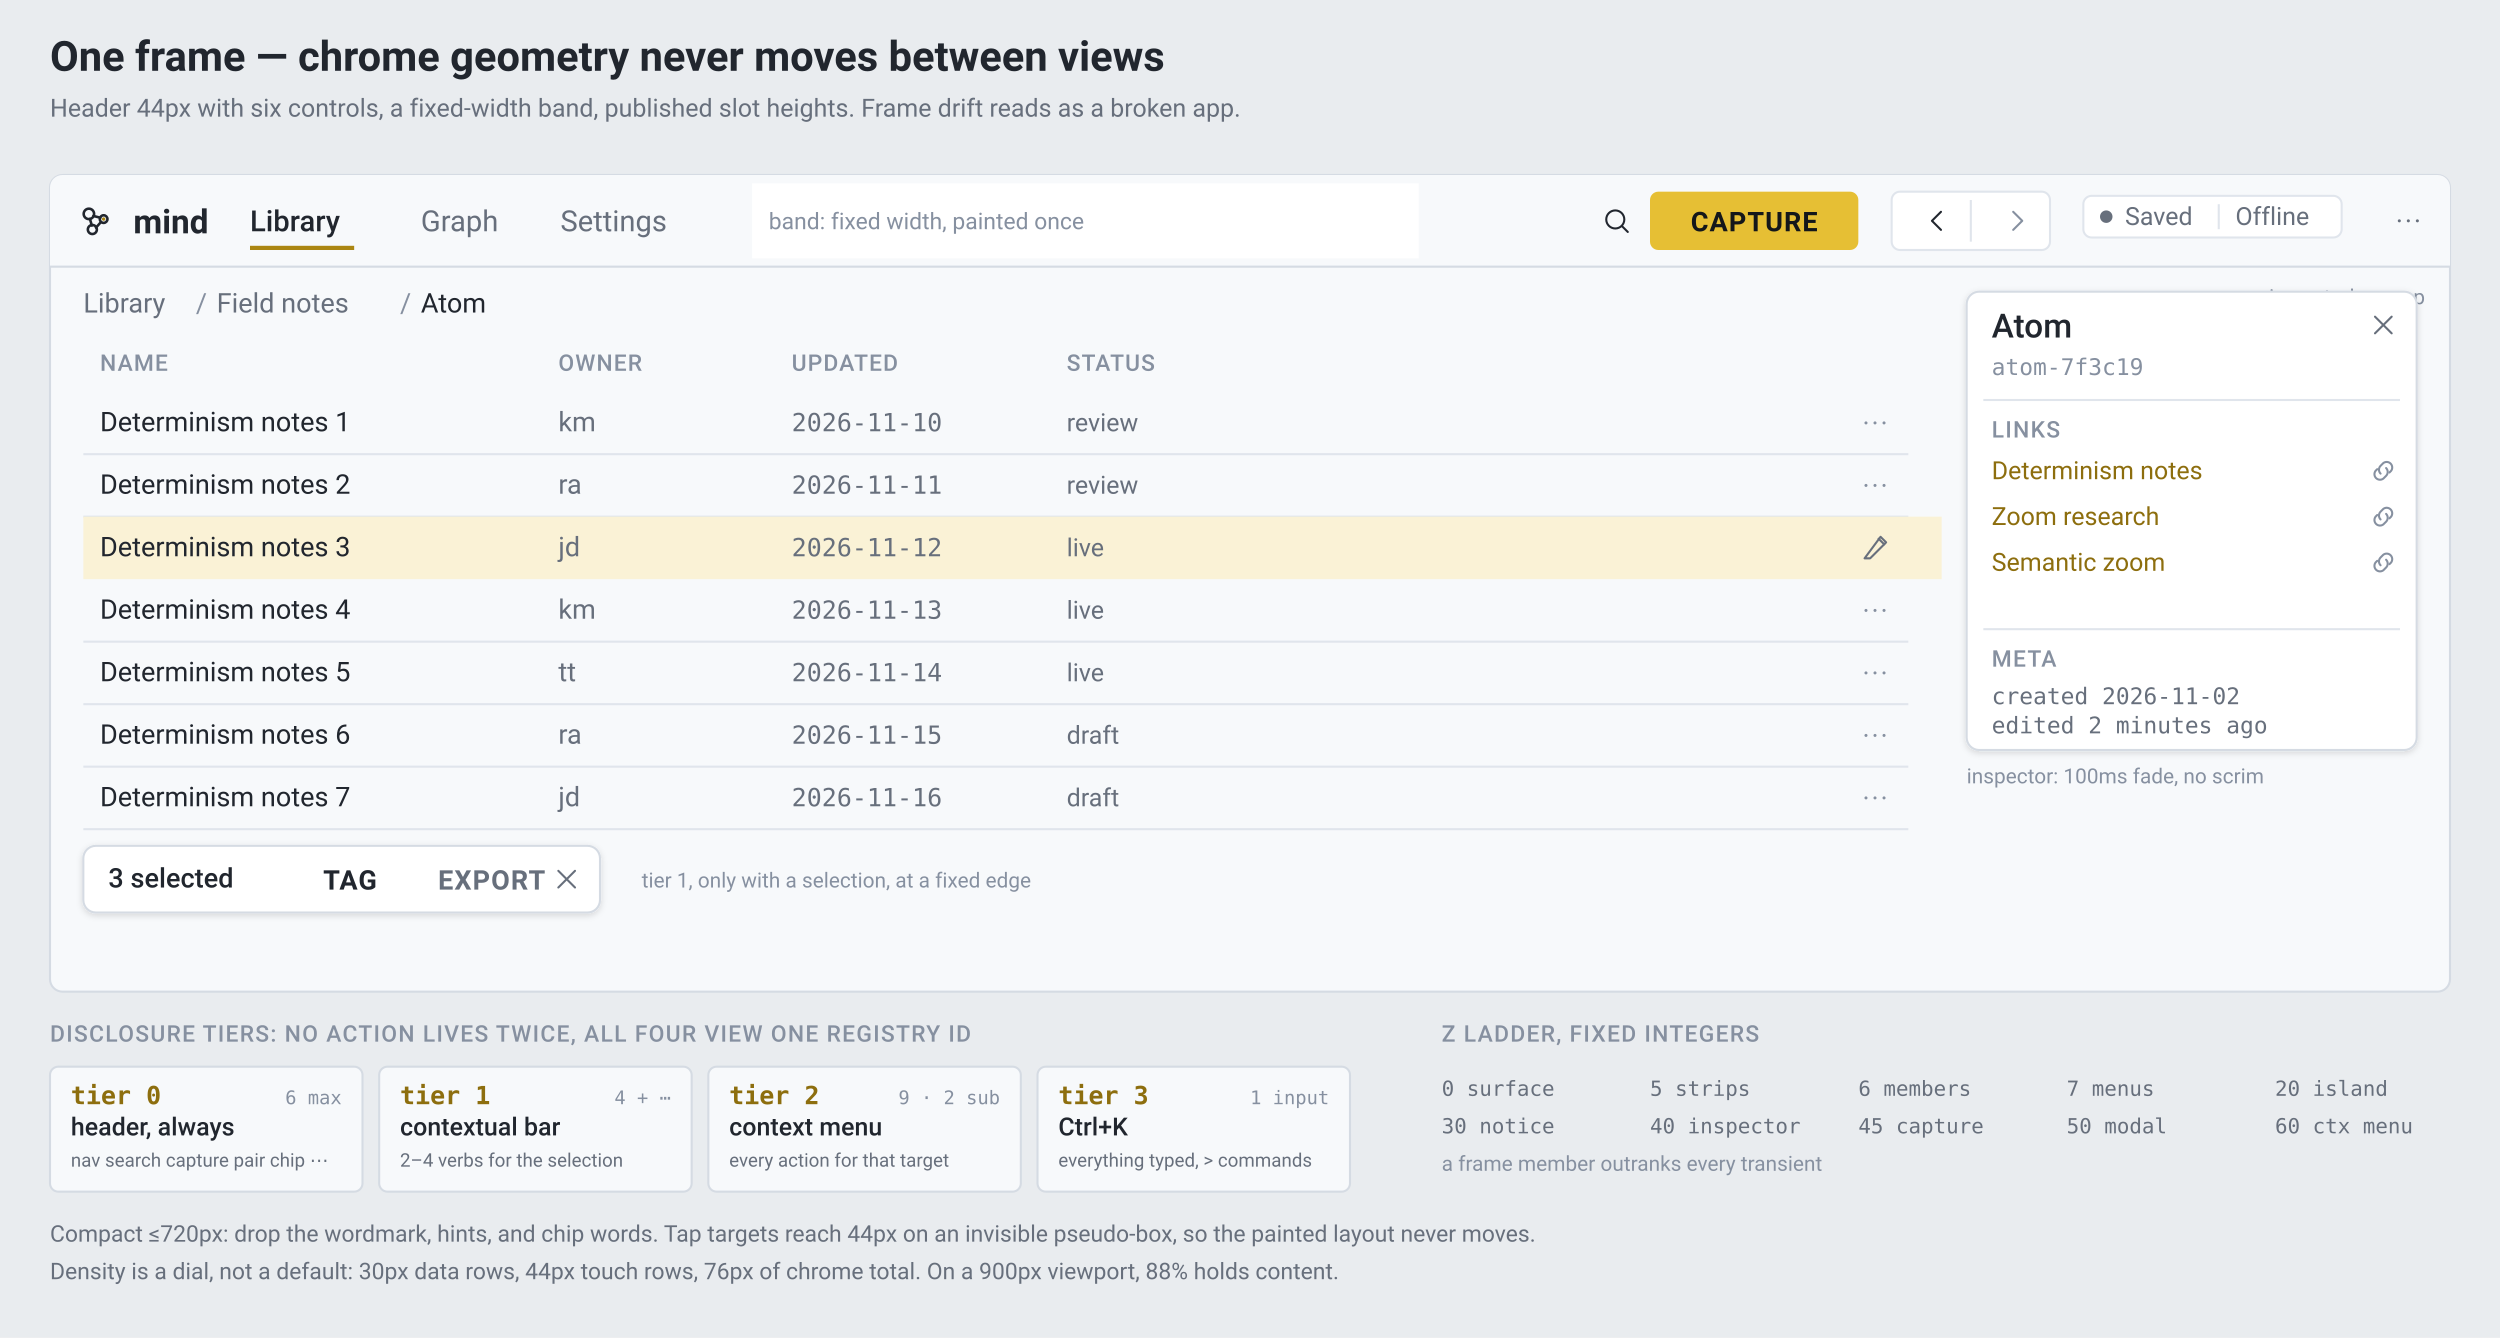
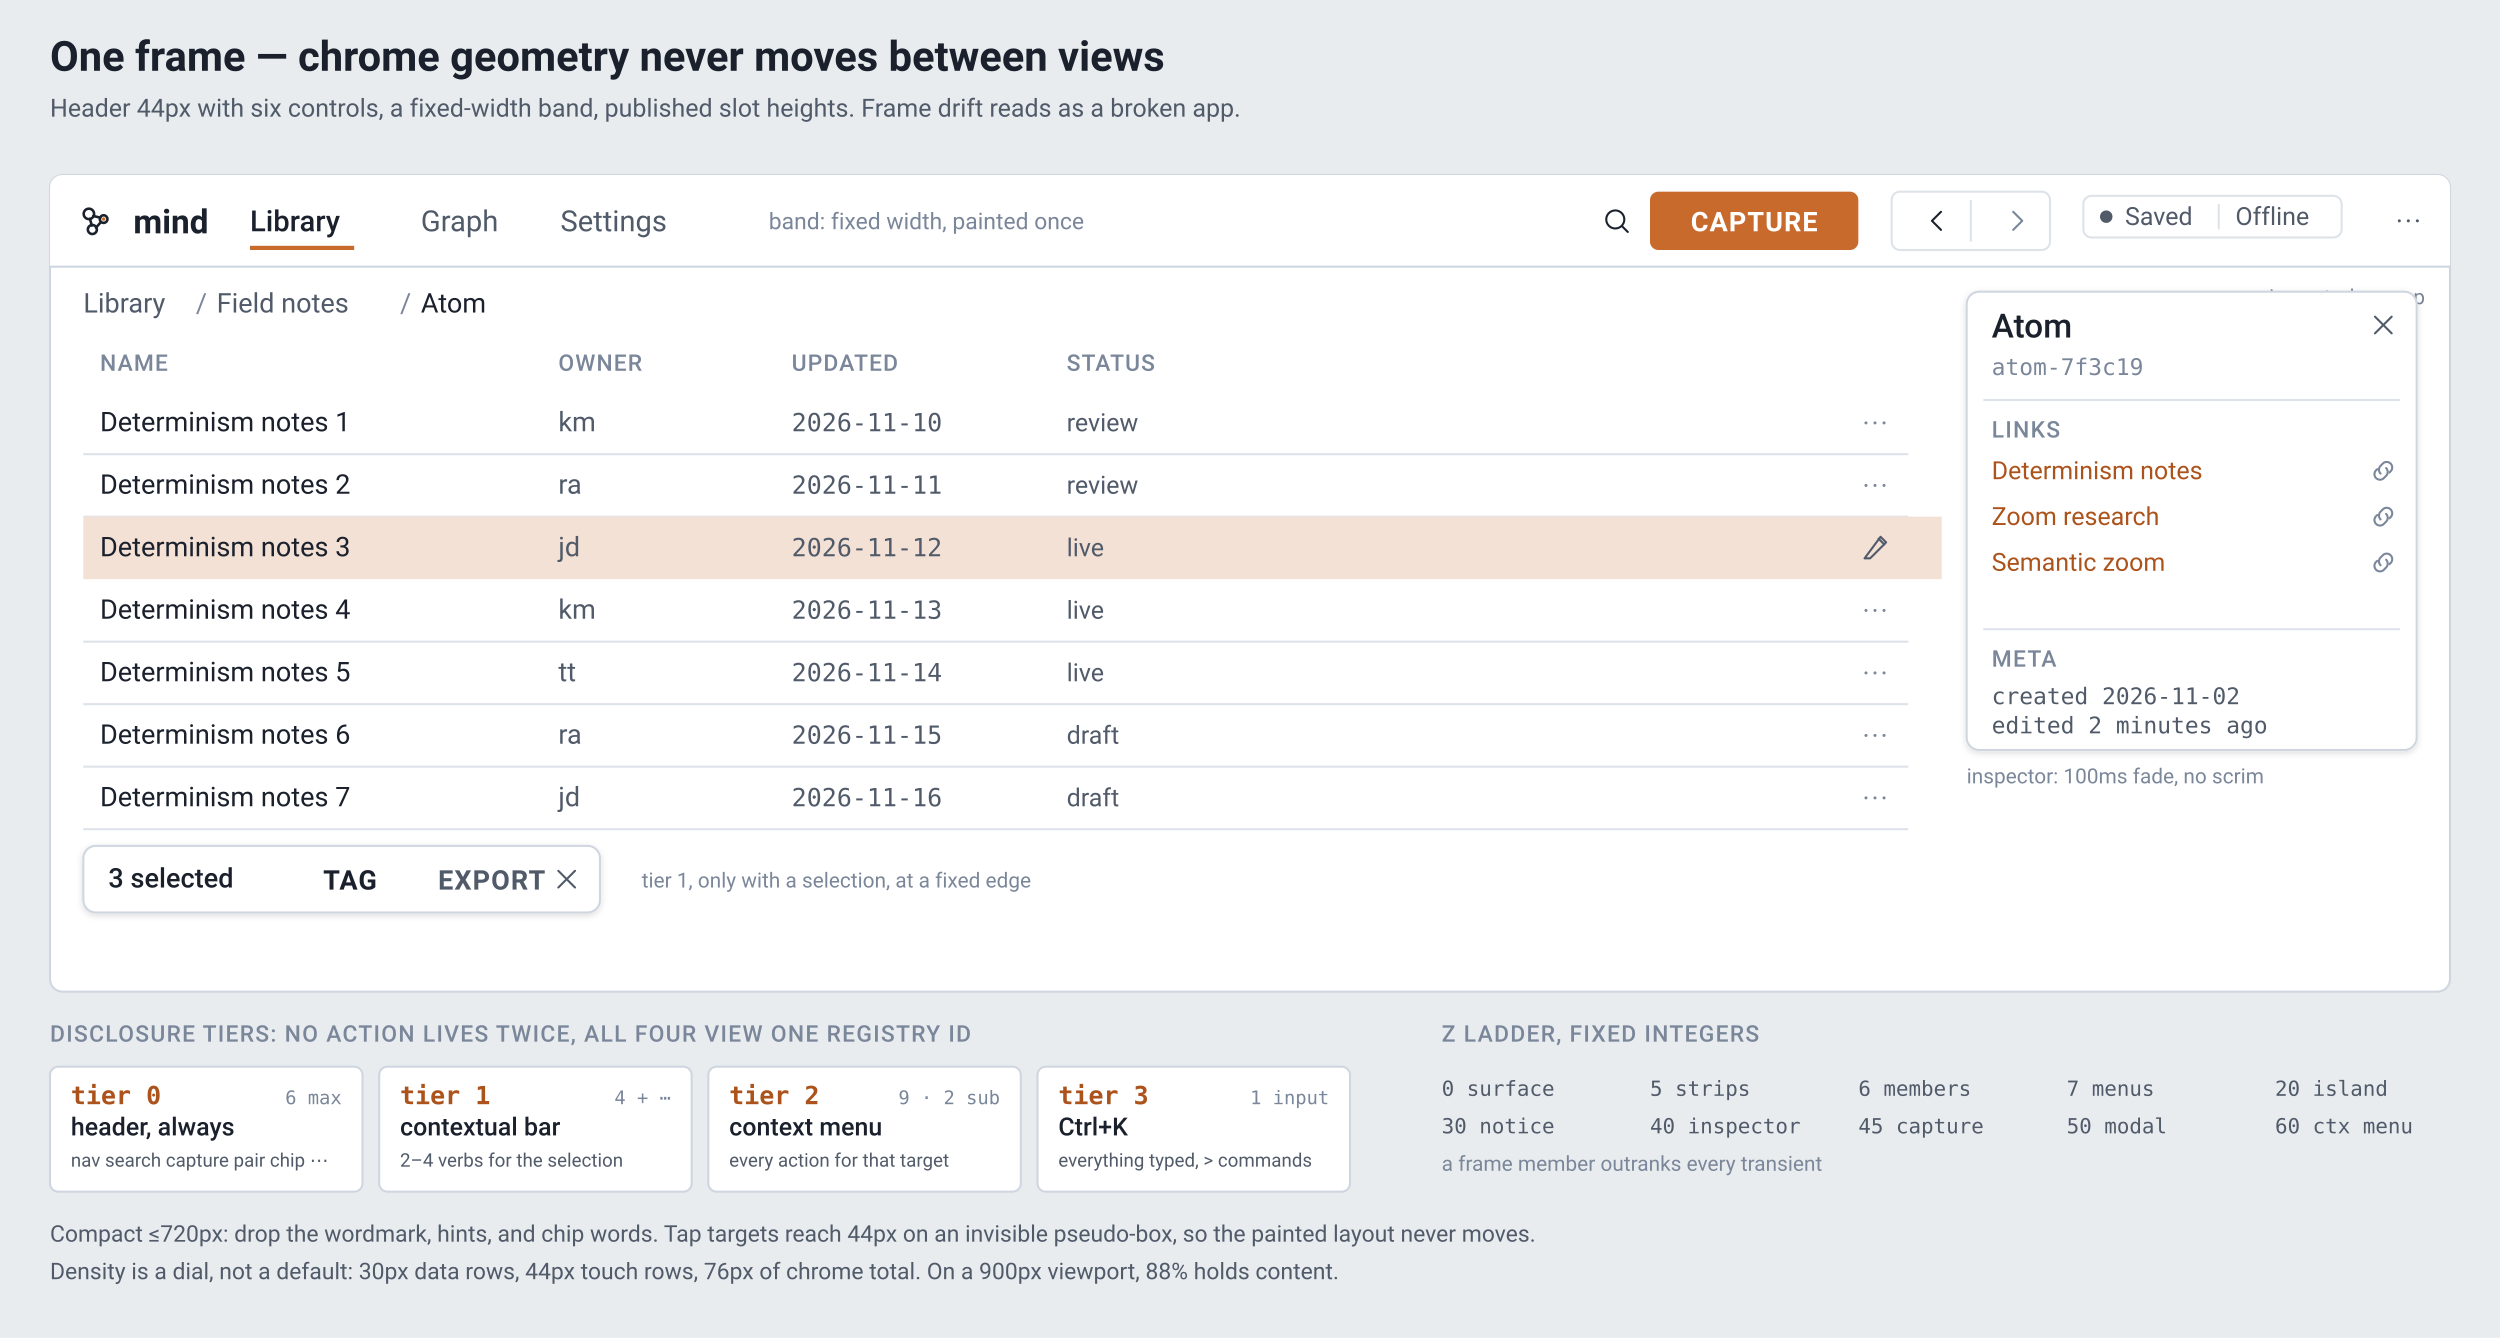
<svg xmlns="http://www.w3.org/2000/svg" viewBox="0 0 1200 642" font-family="system-ui, -apple-system, 'Segoe UI', Roboto, sans-serif">
  <defs>
    <filter id="sh" x="-40%" y="-40%" width="180%" height="180%">
      <feDropShadow dx="0" dy="1" stdDeviation="1.5" flood-color="#000" flood-opacity="0.14" />
    </filter>
  </defs>
  <rect width="1200" height="642" fill="#e9ecef" />
-   <text x="24" y="34" font-size="20" font-weight="600" fill="#21262e">One frame — chrome geometry never moves between views</text>
-   <text x="24" y="56" font-size="12" font-weight="400" fill="#676f7c">Header 44px with six controls, a fixed-width band, published slot heights. Frame drift reads as a broken app.</text>
-   <rect x="24" y="84" width="1152" height="392" rx="6" fill="#f7f9fb" stroke="#d5dbe3" />
+   <text x="24" y="34" font-size="20" font-weight="600" fill="#1a202c">One frame — chrome geometry never moves between views</text>
+   <text x="24" y="56" font-size="12" font-weight="400" fill="#505a69">Header 44px with six controls, a fixed-width band, published slot heights. Frame drift reads as a broken app.</text>
+   <rect x="24" y="84" width="1152" height="392" rx="6" fill="#ffffff" stroke="#cfd6e0" />
  <clipPath id="frame">
    <rect x="24" y="84" width="1152" height="392" rx="6" />
  </clipPath>
  <g clip-path="url(#frame)">
-     <rect x="24" y="84" width="1152" height="44" fill="#f7f9fb" />
-     <line x1="24" y1="128" x2="1176" y2="128" stroke="#d5dbe3" />
+     <rect x="24" y="84" width="1152" height="44" fill="#ffffff" />
+     <line x1="24" y1="128" x2="1176" y2="128" stroke="#cfd6e0" />
    <g transform="translate(36,96) scale(0.833)">
      <svg width="24" height="24" viewBox="0 0 24 24">
-         <g stroke="#21262e" stroke-width="1.5">
+         <g stroke="#1a202c" stroke-width="1.5">
          <circle cx="8" cy="8" r="3" fill="none" />
          <circle cx="16.5" cy="11" r="2.2" fill="none" />
          <circle cx="10" cy="17" r="2.6" fill="none" />
          <path d="M10.6 9.2 14.6 10.2M8.6 10.9l1.1 3.8M14.7 13l-2.6 2.9" fill="none" stroke-linecap="round" />
        </g>
-         <circle cx="16.5" cy="11" r="1" fill="#ab8612" />
+         <circle cx="16.5" cy="11" r="1" fill="#c96a2d" />
      </svg>
    </g>
-     <text x="64" y="112" font-size="16" font-weight="600" fill="#21262e">mind</text>
-     <text x="120" y="111" font-size="14" font-weight="500" fill="#21262e">Library</text>
-     <rect x="120" y="118" width="50" height="2" fill="#ab8612" />
-     <text x="202" y="111" font-size="14" font-weight="400" fill="#676f7c">Graph</text>
-     <text x="269" y="111" font-size="14" font-weight="400" fill="#676f7c">Settings</text>
+     <text x="64" y="112" font-size="16" font-weight="600" fill="#1a202c">mind</text>
+     <text x="120" y="111" font-size="14" font-weight="500" fill="#1a202c">Library</text>
+     <rect x="120" y="118" width="50" height="2" fill="#c96a2d" />
+     <text x="202" y="111" font-size="14" font-weight="400" fill="#505a69">Graph</text>
+     <text x="269" y="111" font-size="14" font-weight="400" fill="#505a69">Settings</text>
    <rect x="361" y="88" width="320" height="36" fill="#ffffff" />
-     <text x="369" y="110" font-size="11" font-weight="400" fill="#8690a0">band: fixed width, painted once</text>
+     <text x="369" y="110" font-size="11" font-weight="400" fill="#7a8699">band: fixed width, painted once</text>
    <svg x="1148" y="98" width="16" height="16" viewBox="0 0 24 24">
-       <g fill="none" stroke="#676f7c" stroke-width="2.2" stroke-linecap="round" stroke-linejoin="round">
+       <g fill="none" stroke="#505a69" stroke-width="2.2" stroke-linecap="round" stroke-linejoin="round">
        <path d="M5.5 12h.01M12 12h.01M18.5 12h.01" />
      </g>
    </svg>
    <g transform="translate(1000,94)">
-       <rect x="0" y="0" width="124" height="20" rx="4" fill="#ffffff" stroke="#e0e5ec" stroke-width="1" />
-       <circle cx="11" cy="10" r="3" fill="#676f7c" />
-       <text x="20" y="14" font-size="12" font-weight="400" fill="#676f7c">Saved</text>
-       <line x1="65" y1="4" x2="65" y2="16" stroke="#e0e5ec" />
-       <text x="73" y="14" font-size="12" font-weight="400" fill="#676f7c">Offline</text>
+       <rect x="0" y="0" width="124" height="20" rx="4" fill="#ffffff" stroke="#dee3e9" stroke-width="1" />
+       <circle cx="11" cy="10" r="3" fill="#505a69" />
+       <text x="20" y="14" font-size="12" font-weight="400" fill="#505a69">Saved</text>
+       <line x1="65" y1="4" x2="65" y2="16" stroke="#dee3e9" />
+       <text x="73" y="14" font-size="12" font-weight="400" fill="#505a69">Offline</text>
    </g>
    <g transform="translate(908,92)">
-       <rect width="76" height="28" rx="4" fill="#ffffff" stroke="#e0e5ec" />
-       <line x1="38" y1="4" x2="38" y2="24" stroke="#e0e5ec" />
+       <rect width="76" height="28" rx="4" fill="#ffffff" stroke="#dee3e9" />
+       <line x1="38" y1="4" x2="38" y2="24" stroke="#dee3e9" />
      <svg x="14" y="6" width="16" height="16" viewBox="0 0 24 24">
-         <g fill="none" stroke="#21262e" stroke-width="1.5" stroke-linecap="round" stroke-linejoin="round">
+         <g fill="none" stroke="#1a202c" stroke-width="1.5" stroke-linecap="round" stroke-linejoin="round">
          <path d="M14.5 5.5 8 12l6.5 6.5" />
        </g>
      </svg>
      <svg x="52" y="6" width="16" height="16" viewBox="0 0 24 24">
-         <g fill="none" stroke="#8690a0" stroke-width="1.5" stroke-linecap="round" stroke-linejoin="round">
+         <g fill="none" stroke="#7a8699" stroke-width="1.5" stroke-linecap="round" stroke-linejoin="round">
          <path d="M9.5 5.5 16 12l-6.5 6.5" />
        </g>
      </svg>
    </g>
    <g transform="translate(792,92)">
-       <rect x="0" y="0" width="100" height="28" rx="4" fill="#e6bf34" />
-       <text x="50" y="19" font-size="13" font-weight="600" text-anchor="middle" letter-spacing="0.5" fill="#14171a">CAPTURE</text>
+       <rect x="0" y="0" width="100" height="28" rx="4" fill="#c96a2d" />
+       <text x="50" y="19" font-size="13" font-weight="600" text-anchor="middle" letter-spacing="0.5" fill="#ffffff">CAPTURE</text>
    </g>
    <svg x="768" y="98" width="16" height="16" viewBox="0 0 24 24">
-       <g fill="none" stroke="#21262e" stroke-width="1.5" stroke-linecap="round" stroke-linejoin="round">
+       <g fill="none" stroke="#1a202c" stroke-width="1.5" stroke-linecap="round" stroke-linejoin="round">
        <circle cx="11" cy="11" r="6.5" />
        <path d="M15.8 15.8 20 20" />
      </g>
    </svg>
  </g>
-   <text x="1164" y="146" font-size="10" font-weight="400" text-anchor="end" fill="#8690a0">six controls, a cap</text>
-   <text x="40" y="150" font-size="13" font-weight="400" fill="#676f7c">Library</text>
-   <text x="94" y="150" font-size="13" font-weight="400" fill="#8690a0">/</text>
-   <text x="104" y="150" font-size="13" font-weight="400" fill="#676f7c">Field notes</text>
-   <text x="192" y="150" font-size="13" font-weight="400" fill="#8690a0">/</text>
-   <text x="202" y="150" font-size="13" font-weight="400" fill="#21262e">Atom</text>
-   <text x="48" y="178" font-size="11" font-weight="500" letter-spacing="0.5" fill="#8690a0">NAME</text>
-   <text x="268" y="178" font-size="11" font-weight="500" letter-spacing="0.5" fill="#8690a0">OWNER</text>
-   <text x="380" y="178" font-size="11" font-weight="500" letter-spacing="0.5" fill="#8690a0">UPDATED</text>
-   <text x="512" y="178" font-size="11" font-weight="500" letter-spacing="0.5" fill="#8690a0">STATUS</text>
-   <line x1="40" y1="218" x2="916" y2="218" stroke="#e0e5ec" />
-   <text x="48" y="207" font-size="13" font-weight="400" fill="#21262e">Determinism notes 1</text>
-   <text x="268" y="207" font-size="13" font-weight="400" fill="#676f7c">km</text>
-   <text x="380" y="207" font-size="12" font-weight="400" font-family="ui-monospace, 'Cascadia Mono', Menlo, monospace" fill="#676f7c">2026-11-10</text>
-   <text x="512" y="207" font-size="12" font-weight="400" fill="#676f7c">review</text>
+   <text x="1164" y="146" font-size="10" font-weight="400" text-anchor="end" fill="#7a8699">six controls, a cap</text>
+   <text x="40" y="150" font-size="13" font-weight="400" fill="#505a69">Library</text>
+   <text x="94" y="150" font-size="13" font-weight="400" fill="#7a8699">/</text>
+   <text x="104" y="150" font-size="13" font-weight="400" fill="#505a69">Field notes</text>
+   <text x="192" y="150" font-size="13" font-weight="400" fill="#7a8699">/</text>
+   <text x="202" y="150" font-size="13" font-weight="400" fill="#1a202c">Atom</text>
+   <text x="48" y="178" font-size="11" font-weight="500" letter-spacing="0.5" fill="#7a8699">NAME</text>
+   <text x="268" y="178" font-size="11" font-weight="500" letter-spacing="0.5" fill="#7a8699">OWNER</text>
+   <text x="380" y="178" font-size="11" font-weight="500" letter-spacing="0.5" fill="#7a8699">UPDATED</text>
+   <text x="512" y="178" font-size="11" font-weight="500" letter-spacing="0.5" fill="#7a8699">STATUS</text>
+   <line x1="40" y1="218" x2="916" y2="218" stroke="#dee3e9" />
+   <text x="48" y="207" font-size="13" font-weight="400" fill="#1a202c">Determinism notes 1</text>
+   <text x="268" y="207" font-size="13" font-weight="400" fill="#505a69">km</text>
+   <text x="380" y="207" font-size="12" font-weight="400" font-family="ui-monospace, 'Cascadia Mono', Menlo, monospace" fill="#505a69">2026-11-10</text>
+   <text x="512" y="207" font-size="12" font-weight="400" fill="#505a69">review</text>
  <svg x="892" y="195" width="16" height="16" viewBox="0 0 24 24">
-     <g fill="none" stroke="#8690a0" stroke-width="2.2" stroke-linecap="round" stroke-linejoin="round">
-       <path d="M5.5 12h.01M12 12h.01M18.5 12h.01" />
-     </g>
-   </svg>
-   <line x1="40" y1="248" x2="916" y2="248" stroke="#e0e5ec" />
-   <text x="48" y="237" font-size="13" font-weight="400" fill="#21262e">Determinism notes 2</text>
-   <text x="268" y="237" font-size="13" font-weight="400" fill="#676f7c">ra</text>
-   <text x="380" y="237" font-size="12" font-weight="400" font-family="ui-monospace, 'Cascadia Mono', Menlo, monospace" fill="#676f7c">2026-11-11</text>
-   <text x="512" y="237" font-size="12" font-weight="400" fill="#676f7c">review</text>
+     <g fill="none" stroke="#7a8699" stroke-width="2.2" stroke-linecap="round" stroke-linejoin="round">
+       <path d="M5.5 12h.01M12 12h.01M18.5 12h.01" />
+     </g>
+   </svg>
+   <line x1="40" y1="248" x2="916" y2="248" stroke="#dee3e9" />
+   <text x="48" y="237" font-size="13" font-weight="400" fill="#1a202c">Determinism notes 2</text>
+   <text x="268" y="237" font-size="13" font-weight="400" fill="#505a69">ra</text>
+   <text x="380" y="237" font-size="12" font-weight="400" font-family="ui-monospace, 'Cascadia Mono', Menlo, monospace" fill="#505a69">2026-11-11</text>
+   <text x="512" y="237" font-size="12" font-weight="400" fill="#505a69">review</text>
  <svg x="892" y="225" width="16" height="16" viewBox="0 0 24 24">
-     <g fill="none" stroke="#8690a0" stroke-width="2.2" stroke-linecap="round" stroke-linejoin="round">
-       <path d="M5.5 12h.01M12 12h.01M18.5 12h.01" />
-     </g>
-   </svg>
-   <rect x="40" y="248" width="892" height="30" fill="#faf2d6" />
-   <text x="48" y="267" font-size="13" font-weight="400" fill="#21262e">Determinism notes 3</text>
-   <text x="268" y="267" font-size="13" font-weight="400" fill="#676f7c">jd</text>
-   <text x="380" y="267" font-size="12" font-weight="400" font-family="ui-monospace, 'Cascadia Mono', Menlo, monospace" fill="#676f7c">2026-11-12</text>
-   <text x="512" y="267" font-size="12" font-weight="400" fill="#676f7c">live</text>
+     <g fill="none" stroke="#7a8699" stroke-width="2.2" stroke-linecap="round" stroke-linejoin="round">
+       <path d="M5.5 12h.01M12 12h.01M18.5 12h.01" />
+     </g>
+   </svg>
+   <rect x="40" y="248" width="892" height="30" fill="#f4e1d5" />
+   <text x="48" y="267" font-size="13" font-weight="400" fill="#1a202c">Determinism notes 3</text>
+   <text x="268" y="267" font-size="13" font-weight="400" fill="#505a69">jd</text>
+   <text x="380" y="267" font-size="12" font-weight="400" font-family="ui-monospace, 'Cascadia Mono', Menlo, monospace" fill="#505a69">2026-11-12</text>
+   <text x="512" y="267" font-size="12" font-weight="400" fill="#505a69">live</text>
  <svg x="892" y="255" width="16" height="16" viewBox="0 0 24 24">
-     <g fill="none" stroke="#676f7c" stroke-width="1.5" stroke-linecap="round" stroke-linejoin="round">
+     <g fill="none" stroke="#505a69" stroke-width="1.5" stroke-linecap="round" stroke-linejoin="round">
      <path d="M4.5 19.5h4L20 8l-4-4L4.5 19.5z" fill="none" />
      <path d="m14.6 5.4 4 4" />
    </g>
  </svg>
-   <line x1="40" y1="308" x2="916" y2="308" stroke="#e0e5ec" />
-   <text x="48" y="297" font-size="13" font-weight="400" fill="#21262e">Determinism notes 4</text>
-   <text x="268" y="297" font-size="13" font-weight="400" fill="#676f7c">km</text>
-   <text x="380" y="297" font-size="12" font-weight="400" font-family="ui-monospace, 'Cascadia Mono', Menlo, monospace" fill="#676f7c">2026-11-13</text>
-   <text x="512" y="297" font-size="12" font-weight="400" fill="#676f7c">live</text>
+   <line x1="40" y1="308" x2="916" y2="308" stroke="#dee3e9" />
+   <text x="48" y="297" font-size="13" font-weight="400" fill="#1a202c">Determinism notes 4</text>
+   <text x="268" y="297" font-size="13" font-weight="400" fill="#505a69">km</text>
+   <text x="380" y="297" font-size="12" font-weight="400" font-family="ui-monospace, 'Cascadia Mono', Menlo, monospace" fill="#505a69">2026-11-13</text>
+   <text x="512" y="297" font-size="12" font-weight="400" fill="#505a69">live</text>
  <svg x="892" y="285" width="16" height="16" viewBox="0 0 24 24">
-     <g fill="none" stroke="#8690a0" stroke-width="2.2" stroke-linecap="round" stroke-linejoin="round">
-       <path d="M5.5 12h.01M12 12h.01M18.5 12h.01" />
-     </g>
-   </svg>
-   <line x1="40" y1="338" x2="916" y2="338" stroke="#e0e5ec" />
-   <text x="48" y="327" font-size="13" font-weight="400" fill="#21262e">Determinism notes 5</text>
-   <text x="268" y="327" font-size="13" font-weight="400" fill="#676f7c">tt</text>
-   <text x="380" y="327" font-size="12" font-weight="400" font-family="ui-monospace, 'Cascadia Mono', Menlo, monospace" fill="#676f7c">2026-11-14</text>
-   <text x="512" y="327" font-size="12" font-weight="400" fill="#676f7c">live</text>
+     <g fill="none" stroke="#7a8699" stroke-width="2.2" stroke-linecap="round" stroke-linejoin="round">
+       <path d="M5.5 12h.01M12 12h.01M18.5 12h.01" />
+     </g>
+   </svg>
+   <line x1="40" y1="338" x2="916" y2="338" stroke="#dee3e9" />
+   <text x="48" y="327" font-size="13" font-weight="400" fill="#1a202c">Determinism notes 5</text>
+   <text x="268" y="327" font-size="13" font-weight="400" fill="#505a69">tt</text>
+   <text x="380" y="327" font-size="12" font-weight="400" font-family="ui-monospace, 'Cascadia Mono', Menlo, monospace" fill="#505a69">2026-11-14</text>
+   <text x="512" y="327" font-size="12" font-weight="400" fill="#505a69">live</text>
  <svg x="892" y="315" width="16" height="16" viewBox="0 0 24 24">
-     <g fill="none" stroke="#8690a0" stroke-width="2.2" stroke-linecap="round" stroke-linejoin="round">
-       <path d="M5.5 12h.01M12 12h.01M18.5 12h.01" />
-     </g>
-   </svg>
-   <line x1="40" y1="368" x2="916" y2="368" stroke="#e0e5ec" />
-   <text x="48" y="357" font-size="13" font-weight="400" fill="#21262e">Determinism notes 6</text>
-   <text x="268" y="357" font-size="13" font-weight="400" fill="#676f7c">ra</text>
-   <text x="380" y="357" font-size="12" font-weight="400" font-family="ui-monospace, 'Cascadia Mono', Menlo, monospace" fill="#676f7c">2026-11-15</text>
-   <text x="512" y="357" font-size="12" font-weight="400" fill="#676f7c">draft</text>
+     <g fill="none" stroke="#7a8699" stroke-width="2.2" stroke-linecap="round" stroke-linejoin="round">
+       <path d="M5.5 12h.01M12 12h.01M18.5 12h.01" />
+     </g>
+   </svg>
+   <line x1="40" y1="368" x2="916" y2="368" stroke="#dee3e9" />
+   <text x="48" y="357" font-size="13" font-weight="400" fill="#1a202c">Determinism notes 6</text>
+   <text x="268" y="357" font-size="13" font-weight="400" fill="#505a69">ra</text>
+   <text x="380" y="357" font-size="12" font-weight="400" font-family="ui-monospace, 'Cascadia Mono', Menlo, monospace" fill="#505a69">2026-11-15</text>
+   <text x="512" y="357" font-size="12" font-weight="400" fill="#505a69">draft</text>
  <svg x="892" y="345" width="16" height="16" viewBox="0 0 24 24">
-     <g fill="none" stroke="#8690a0" stroke-width="2.2" stroke-linecap="round" stroke-linejoin="round">
-       <path d="M5.5 12h.01M12 12h.01M18.5 12h.01" />
-     </g>
-   </svg>
-   <line x1="40" y1="398" x2="916" y2="398" stroke="#e0e5ec" />
-   <text x="48" y="387" font-size="13" font-weight="400" fill="#21262e">Determinism notes 7</text>
-   <text x="268" y="387" font-size="13" font-weight="400" fill="#676f7c">jd</text>
-   <text x="380" y="387" font-size="12" font-weight="400" font-family="ui-monospace, 'Cascadia Mono', Menlo, monospace" fill="#676f7c">2026-11-16</text>
-   <text x="512" y="387" font-size="12" font-weight="400" fill="#676f7c">draft</text>
+     <g fill="none" stroke="#7a8699" stroke-width="2.2" stroke-linecap="round" stroke-linejoin="round">
+       <path d="M5.5 12h.01M12 12h.01M18.5 12h.01" />
+     </g>
+   </svg>
+   <line x1="40" y1="398" x2="916" y2="398" stroke="#dee3e9" />
+   <text x="48" y="387" font-size="13" font-weight="400" fill="#1a202c">Determinism notes 7</text>
+   <text x="268" y="387" font-size="13" font-weight="400" fill="#505a69">jd</text>
+   <text x="380" y="387" font-size="12" font-weight="400" font-family="ui-monospace, 'Cascadia Mono', Menlo, monospace" fill="#505a69">2026-11-16</text>
+   <text x="512" y="387" font-size="12" font-weight="400" fill="#505a69">draft</text>
  <svg x="892" y="375" width="16" height="16" viewBox="0 0 24 24">
-     <g fill="none" stroke="#8690a0" stroke-width="2.2" stroke-linecap="round" stroke-linejoin="round">
-       <path d="M5.5 12h.01M12 12h.01M18.5 12h.01" />
-     </g>
-   </svg>
-   <rect x="40" y="406" width="248" height="32" rx="6" fill="#ffffff" stroke="#d5dbe3" filter="url(#sh)" />
-   <text x="52" y="426" font-size="13" font-weight="500" fill="#21262e">3 selected</text>
+     <g fill="none" stroke="#7a8699" stroke-width="2.2" stroke-linecap="round" stroke-linejoin="round">
+       <path d="M5.5 12h.01M12 12h.01M18.5 12h.01" />
+     </g>
+   </svg>
+   <rect x="40" y="406" width="248" height="32" rx="6" fill="#ffffff" stroke="#cfd6e0" filter="url(#sh)" />
+   <text x="52" y="426" font-size="13" font-weight="500" fill="#1a202c">3 selected</text>
  <g transform="translate(140,408)">
-     <text x="28" y="19" font-size="13" font-weight="600" text-anchor="middle" letter-spacing="0.5" fill="#21262e">TAG</text>
+     <text x="28" y="19" font-size="13" font-weight="600" text-anchor="middle" letter-spacing="0.5" fill="#1a202c">TAG</text>
  </g>
  <g transform="translate(192,408)">
-     <text x="44" y="19" font-size="13" font-weight="600" text-anchor="middle" letter-spacing="0.5" fill="#676f7c">EXPORT</text>
+     <text x="44" y="19" font-size="13" font-weight="600" text-anchor="middle" letter-spacing="0.5" fill="#505a69">EXPORT</text>
  </g>
  <svg x="264" y="414" width="16" height="16" viewBox="0 0 24 24">
-     <g fill="none" stroke="#676f7c" stroke-width="1.5" stroke-linecap="round" stroke-linejoin="round">
+     <g fill="none" stroke="#505a69" stroke-width="1.5" stroke-linecap="round" stroke-linejoin="round">
      <path d="M6 6l12 12M18 6 6 18" />
    </g>
  </svg>
-   <text x="308" y="426" font-size="10" font-weight="400" fill="#8690a0">tier 1, only with a selection, at a fixed edge</text>
-   <rect x="944" y="140" width="216" height="220" rx="6" fill="#ffffff" stroke="#d5dbe3" filter="url(#sh)" />
-   <text x="956" y="162" font-size="16" font-weight="500" fill="#21262e">Atom</text>
+   <text x="308" y="426" font-size="10" font-weight="400" fill="#7a8699">tier 1, only with a selection, at a fixed edge</text>
+   <rect x="944" y="140" width="216" height="220" rx="6" fill="#ffffff" stroke="#cfd6e0" filter="url(#sh)" />
+   <text x="956" y="162" font-size="16" font-weight="500" fill="#1a202c">Atom</text>
  <svg x="1136" y="148" width="16" height="16" viewBox="0 0 24 24">
-     <g fill="none" stroke="#676f7c" stroke-width="1.5" stroke-linecap="round" stroke-linejoin="round">
+     <g fill="none" stroke="#505a69" stroke-width="1.5" stroke-linecap="round" stroke-linejoin="round">
      <path d="M6 6l12 12M18 6 6 18" />
    </g>
  </svg>
-   <text x="956" y="180" font-size="11" font-weight="400" font-family="ui-monospace, 'Cascadia Mono', Menlo, monospace" fill="#8690a0">atom-7f3c19</text>
-   <line x1="952" y1="192" x2="1152" y2="192" stroke="#e0e5ec" />
-   <text x="956" y="210" font-size="11" font-weight="500" letter-spacing="0.6" fill="#8690a0">LINKS</text>
-   <text x="956" y="230" font-size="12" font-weight="400" fill="#8d6e0e">Determinism notes</text>
+   <text x="956" y="180" font-size="11" font-weight="400" font-family="ui-monospace, 'Cascadia Mono', Menlo, monospace" fill="#7a8699">atom-7f3c19</text>
+   <line x1="952" y1="192" x2="1152" y2="192" stroke="#dee3e9" />
+   <text x="956" y="210" font-size="11" font-weight="500" letter-spacing="0.6" fill="#7a8699">LINKS</text>
+   <text x="956" y="230" font-size="12" font-weight="400" fill="#ac531c">Determinism notes</text>
  <svg x="1136" y="218" width="16" height="16" viewBox="0 0 24 24">
-     <g fill="none" stroke="#8690a0" stroke-width="1.5" stroke-linecap="round" stroke-linejoin="round">
+     <g fill="none" stroke="#7a8699" stroke-width="1.5" stroke-linecap="round" stroke-linejoin="round">
      <path d="M10 14a4 4 0 0 1 0-5.6l2-2a4 4 0 0 1 5.6 5.6l-1.2 1.2" />
      <path d="M14 10a4 4 0 0 1 0 5.6l-2 2A4 4 0 0 1 6.4 12l1.2-1.2" />
    </g>
  </svg>
-   <text x="956" y="252" font-size="12" font-weight="400" fill="#8d6e0e">Zoom research</text>
+   <text x="956" y="252" font-size="12" font-weight="400" fill="#ac531c">Zoom research</text>
  <svg x="1136" y="240" width="16" height="16" viewBox="0 0 24 24">
-     <g fill="none" stroke="#8690a0" stroke-width="1.5" stroke-linecap="round" stroke-linejoin="round">
+     <g fill="none" stroke="#7a8699" stroke-width="1.5" stroke-linecap="round" stroke-linejoin="round">
      <path d="M10 14a4 4 0 0 1 0-5.6l2-2a4 4 0 0 1 5.6 5.6l-1.2 1.2" />
      <path d="M14 10a4 4 0 0 1 0 5.6l-2 2A4 4 0 0 1 6.4 12l1.2-1.2" />
    </g>
  </svg>
-   <text x="956" y="274" font-size="12" font-weight="400" fill="#8d6e0e">Semantic zoom</text>
+   <text x="956" y="274" font-size="12" font-weight="400" fill="#ac531c">Semantic zoom</text>
  <svg x="1136" y="262" width="16" height="16" viewBox="0 0 24 24">
-     <g fill="none" stroke="#8690a0" stroke-width="1.5" stroke-linecap="round" stroke-linejoin="round">
+     <g fill="none" stroke="#7a8699" stroke-width="1.5" stroke-linecap="round" stroke-linejoin="round">
      <path d="M10 14a4 4 0 0 1 0-5.6l2-2a4 4 0 0 1 5.6 5.6l-1.2 1.2" />
      <path d="M14 10a4 4 0 0 1 0 5.6l-2 2A4 4 0 0 1 6.4 12l1.2-1.2" />
    </g>
  </svg>
-   <line x1="952" y1="302" x2="1152" y2="302" stroke="#e0e5ec" />
-   <text x="956" y="320" font-size="11" font-weight="500" letter-spacing="0.6" fill="#8690a0">META</text>
-   <text x="956" y="338" font-size="11" font-weight="400" font-family="ui-monospace, 'Cascadia Mono', Menlo, monospace" fill="#676f7c">created 2026-11-02</text>
-   <text x="956" y="352" font-size="11" font-weight="400" font-family="ui-monospace, 'Cascadia Mono', Menlo, monospace" fill="#676f7c">edited 2 minutes ago</text>
-   <text x="944" y="376" font-size="10" font-weight="400" fill="#8690a0">inspector: 100ms fade, no scrim</text>
-   <text x="24" y="500" font-size="11" font-weight="500" letter-spacing="0.6" fill="#8690a0">DISCLOSURE TIERS: NO ACTION LIVES TWICE, ALL FOUR VIEW ONE REGISTRY ID</text>
-   <rect x="24" y="512" width="150" height="60" rx="4" fill="#f7f9fb" stroke="#d5dbe3" />
-   <text x="34" y="530" font-size="12" font-weight="600" font-family="ui-monospace, 'Cascadia Mono', Menlo, monospace" fill="#8d6e0e">tier 0</text>
-   <text x="34" y="545" font-size="12" font-weight="500" fill="#21262e">header, always</text>
-   <text x="34" y="560" font-size="9" font-weight="400" fill="#676f7c">nav search capture pair chip ⋯</text>
-   <text x="164" y="530" font-size="9" font-weight="400" font-family="ui-monospace, 'Cascadia Mono', Menlo, monospace" text-anchor="end" fill="#8690a0">6 max</text>
-   <rect x="182" y="512" width="150" height="60" rx="4" fill="#f7f9fb" stroke="#d5dbe3" />
-   <text x="192" y="530" font-size="12" font-weight="600" font-family="ui-monospace, 'Cascadia Mono', Menlo, monospace" fill="#8d6e0e">tier 1</text>
-   <text x="192" y="545" font-size="12" font-weight="500" fill="#21262e">contextual bar</text>
-   <text x="192" y="560" font-size="9" font-weight="400" fill="#676f7c">2–4 verbs for the selection</text>
-   <text x="322" y="530" font-size="9" font-weight="400" font-family="ui-monospace, 'Cascadia Mono', Menlo, monospace" text-anchor="end" fill="#8690a0">4 + ⋯</text>
-   <rect x="340" y="512" width="150" height="60" rx="4" fill="#f7f9fb" stroke="#d5dbe3" />
-   <text x="350" y="530" font-size="12" font-weight="600" font-family="ui-monospace, 'Cascadia Mono', Menlo, monospace" fill="#8d6e0e">tier 2</text>
-   <text x="350" y="545" font-size="12" font-weight="500" fill="#21262e">context menu</text>
-   <text x="350" y="560" font-size="9" font-weight="400" fill="#676f7c">every action for that target</text>
-   <text x="480" y="530" font-size="9" font-weight="400" font-family="ui-monospace, 'Cascadia Mono', Menlo, monospace" text-anchor="end" fill="#8690a0">9 · 2 sub</text>
-   <rect x="498" y="512" width="150" height="60" rx="4" fill="#f7f9fb" stroke="#d5dbe3" />
-   <text x="508" y="530" font-size="12" font-weight="600" font-family="ui-monospace, 'Cascadia Mono', Menlo, monospace" fill="#8d6e0e">tier 3</text>
-   <text x="508" y="545" font-size="12" font-weight="500" fill="#21262e">Ctrl+K</text>
-   <text x="508" y="560" font-size="9" font-weight="400" fill="#676f7c">everything typed, &gt; commands</text>
-   <text x="638" y="530" font-size="9" font-weight="400" font-family="ui-monospace, 'Cascadia Mono', Menlo, monospace" text-anchor="end" fill="#8690a0">1 input</text>
-   <text x="692" y="500" font-size="11" font-weight="500" letter-spacing="0.6" fill="#8690a0">Z LADDER, FIXED INTEGERS</text>
-   <text x="692" y="526" font-size="10" font-weight="400" font-family="ui-monospace, 'Cascadia Mono', Menlo, monospace" fill="#676f7c">0 surface</text>
-   <text x="792" y="526" font-size="10" font-weight="400" font-family="ui-monospace, 'Cascadia Mono', Menlo, monospace" fill="#676f7c">5 strips</text>
-   <text x="892" y="526" font-size="10" font-weight="400" font-family="ui-monospace, 'Cascadia Mono', Menlo, monospace" fill="#676f7c">6 members</text>
-   <text x="992" y="526" font-size="10" font-weight="400" font-family="ui-monospace, 'Cascadia Mono', Menlo, monospace" fill="#676f7c">7 menus</text>
-   <text x="1092" y="526" font-size="10" font-weight="400" font-family="ui-monospace, 'Cascadia Mono', Menlo, monospace" fill="#676f7c">20 island</text>
-   <text x="692" y="544" font-size="10" font-weight="400" font-family="ui-monospace, 'Cascadia Mono', Menlo, monospace" fill="#676f7c">30 notice</text>
-   <text x="792" y="544" font-size="10" font-weight="400" font-family="ui-monospace, 'Cascadia Mono', Menlo, monospace" fill="#676f7c">40 inspector</text>
-   <text x="892" y="544" font-size="10" font-weight="400" font-family="ui-monospace, 'Cascadia Mono', Menlo, monospace" fill="#676f7c">45 capture</text>
-   <text x="992" y="544" font-size="10" font-weight="400" font-family="ui-monospace, 'Cascadia Mono', Menlo, monospace" fill="#676f7c">50 modal</text>
-   <text x="1092" y="544" font-size="10" font-weight="400" font-family="ui-monospace, 'Cascadia Mono', Menlo, monospace" fill="#676f7c">60 ctx menu</text>
-   <text x="692" y="562" font-size="10" font-weight="400" fill="#8690a0">a frame member outranks every transient</text>
-   <text x="24" y="596" font-size="11" font-weight="400" fill="#676f7c">Compact ≤720px: drop the wordmark, hints, and chip words. Tap targets reach 44px on an invisible pseudo-box, so the painted layout never moves.</text>
-   <text x="24" y="614" font-size="11" font-weight="400" fill="#676f7c">Density is a dial, not a default: 30px data rows, 44px touch rows, 76px of chrome total. On a 900px viewport, 88% holds content.</text>
+   <line x1="952" y1="302" x2="1152" y2="302" stroke="#dee3e9" />
+   <text x="956" y="320" font-size="11" font-weight="500" letter-spacing="0.6" fill="#7a8699">META</text>
+   <text x="956" y="338" font-size="11" font-weight="400" font-family="ui-monospace, 'Cascadia Mono', Menlo, monospace" fill="#505a69">created 2026-11-02</text>
+   <text x="956" y="352" font-size="11" font-weight="400" font-family="ui-monospace, 'Cascadia Mono', Menlo, monospace" fill="#505a69">edited 2 minutes ago</text>
+   <text x="944" y="376" font-size="10" font-weight="400" fill="#7a8699">inspector: 100ms fade, no scrim</text>
+   <text x="24" y="500" font-size="11" font-weight="500" letter-spacing="0.6" fill="#7a8699">DISCLOSURE TIERS: NO ACTION LIVES TWICE, ALL FOUR VIEW ONE REGISTRY ID</text>
+   <rect x="24" y="512" width="150" height="60" rx="4" fill="#ffffff" stroke="#cfd6e0" />
+   <text x="34" y="530" font-size="12" font-weight="600" font-family="ui-monospace, 'Cascadia Mono', Menlo, monospace" fill="#ac531c">tier 0</text>
+   <text x="34" y="545" font-size="12" font-weight="500" fill="#1a202c">header, always</text>
+   <text x="34" y="560" font-size="9" font-weight="400" fill="#505a69">nav search capture pair chip ⋯</text>
+   <text x="164" y="530" font-size="9" font-weight="400" font-family="ui-monospace, 'Cascadia Mono', Menlo, monospace" text-anchor="end" fill="#7a8699">6 max</text>
+   <rect x="182" y="512" width="150" height="60" rx="4" fill="#ffffff" stroke="#cfd6e0" />
+   <text x="192" y="530" font-size="12" font-weight="600" font-family="ui-monospace, 'Cascadia Mono', Menlo, monospace" fill="#ac531c">tier 1</text>
+   <text x="192" y="545" font-size="12" font-weight="500" fill="#1a202c">contextual bar</text>
+   <text x="192" y="560" font-size="9" font-weight="400" fill="#505a69">2–4 verbs for the selection</text>
+   <text x="322" y="530" font-size="9" font-weight="400" font-family="ui-monospace, 'Cascadia Mono', Menlo, monospace" text-anchor="end" fill="#7a8699">4 + ⋯</text>
+   <rect x="340" y="512" width="150" height="60" rx="4" fill="#ffffff" stroke="#cfd6e0" />
+   <text x="350" y="530" font-size="12" font-weight="600" font-family="ui-monospace, 'Cascadia Mono', Menlo, monospace" fill="#ac531c">tier 2</text>
+   <text x="350" y="545" font-size="12" font-weight="500" fill="#1a202c">context menu</text>
+   <text x="350" y="560" font-size="9" font-weight="400" fill="#505a69">every action for that target</text>
+   <text x="480" y="530" font-size="9" font-weight="400" font-family="ui-monospace, 'Cascadia Mono', Menlo, monospace" text-anchor="end" fill="#7a8699">9 · 2 sub</text>
+   <rect x="498" y="512" width="150" height="60" rx="4" fill="#ffffff" stroke="#cfd6e0" />
+   <text x="508" y="530" font-size="12" font-weight="600" font-family="ui-monospace, 'Cascadia Mono', Menlo, monospace" fill="#ac531c">tier 3</text>
+   <text x="508" y="545" font-size="12" font-weight="500" fill="#1a202c">Ctrl+K</text>
+   <text x="508" y="560" font-size="9" font-weight="400" fill="#505a69">everything typed, &gt; commands</text>
+   <text x="638" y="530" font-size="9" font-weight="400" font-family="ui-monospace, 'Cascadia Mono', Menlo, monospace" text-anchor="end" fill="#7a8699">1 input</text>
+   <text x="692" y="500" font-size="11" font-weight="500" letter-spacing="0.6" fill="#7a8699">Z LADDER, FIXED INTEGERS</text>
+   <text x="692" y="526" font-size="10" font-weight="400" font-family="ui-monospace, 'Cascadia Mono', Menlo, monospace" fill="#505a69">0 surface</text>
+   <text x="792" y="526" font-size="10" font-weight="400" font-family="ui-monospace, 'Cascadia Mono', Menlo, monospace" fill="#505a69">5 strips</text>
+   <text x="892" y="526" font-size="10" font-weight="400" font-family="ui-monospace, 'Cascadia Mono', Menlo, monospace" fill="#505a69">6 members</text>
+   <text x="992" y="526" font-size="10" font-weight="400" font-family="ui-monospace, 'Cascadia Mono', Menlo, monospace" fill="#505a69">7 menus</text>
+   <text x="1092" y="526" font-size="10" font-weight="400" font-family="ui-monospace, 'Cascadia Mono', Menlo, monospace" fill="#505a69">20 island</text>
+   <text x="692" y="544" font-size="10" font-weight="400" font-family="ui-monospace, 'Cascadia Mono', Menlo, monospace" fill="#505a69">30 notice</text>
+   <text x="792" y="544" font-size="10" font-weight="400" font-family="ui-monospace, 'Cascadia Mono', Menlo, monospace" fill="#505a69">40 inspector</text>
+   <text x="892" y="544" font-size="10" font-weight="400" font-family="ui-monospace, 'Cascadia Mono', Menlo, monospace" fill="#505a69">45 capture</text>
+   <text x="992" y="544" font-size="10" font-weight="400" font-family="ui-monospace, 'Cascadia Mono', Menlo, monospace" fill="#505a69">50 modal</text>
+   <text x="1092" y="544" font-size="10" font-weight="400" font-family="ui-monospace, 'Cascadia Mono', Menlo, monospace" fill="#505a69">60 ctx menu</text>
+   <text x="692" y="562" font-size="10" font-weight="400" fill="#7a8699">a frame member outranks every transient</text>
+   <text x="24" y="596" font-size="11" font-weight="400" fill="#505a69">Compact ≤720px: drop the wordmark, hints, and chip words. Tap targets reach 44px on an invisible pseudo-box, so the painted layout never moves.</text>
+   <text x="24" y="614" font-size="11" font-weight="400" fill="#505a69">Density is a dial, not a default: 30px data rows, 44px touch rows, 76px of chrome total. On a 900px viewport, 88% holds content.</text>
</svg>
